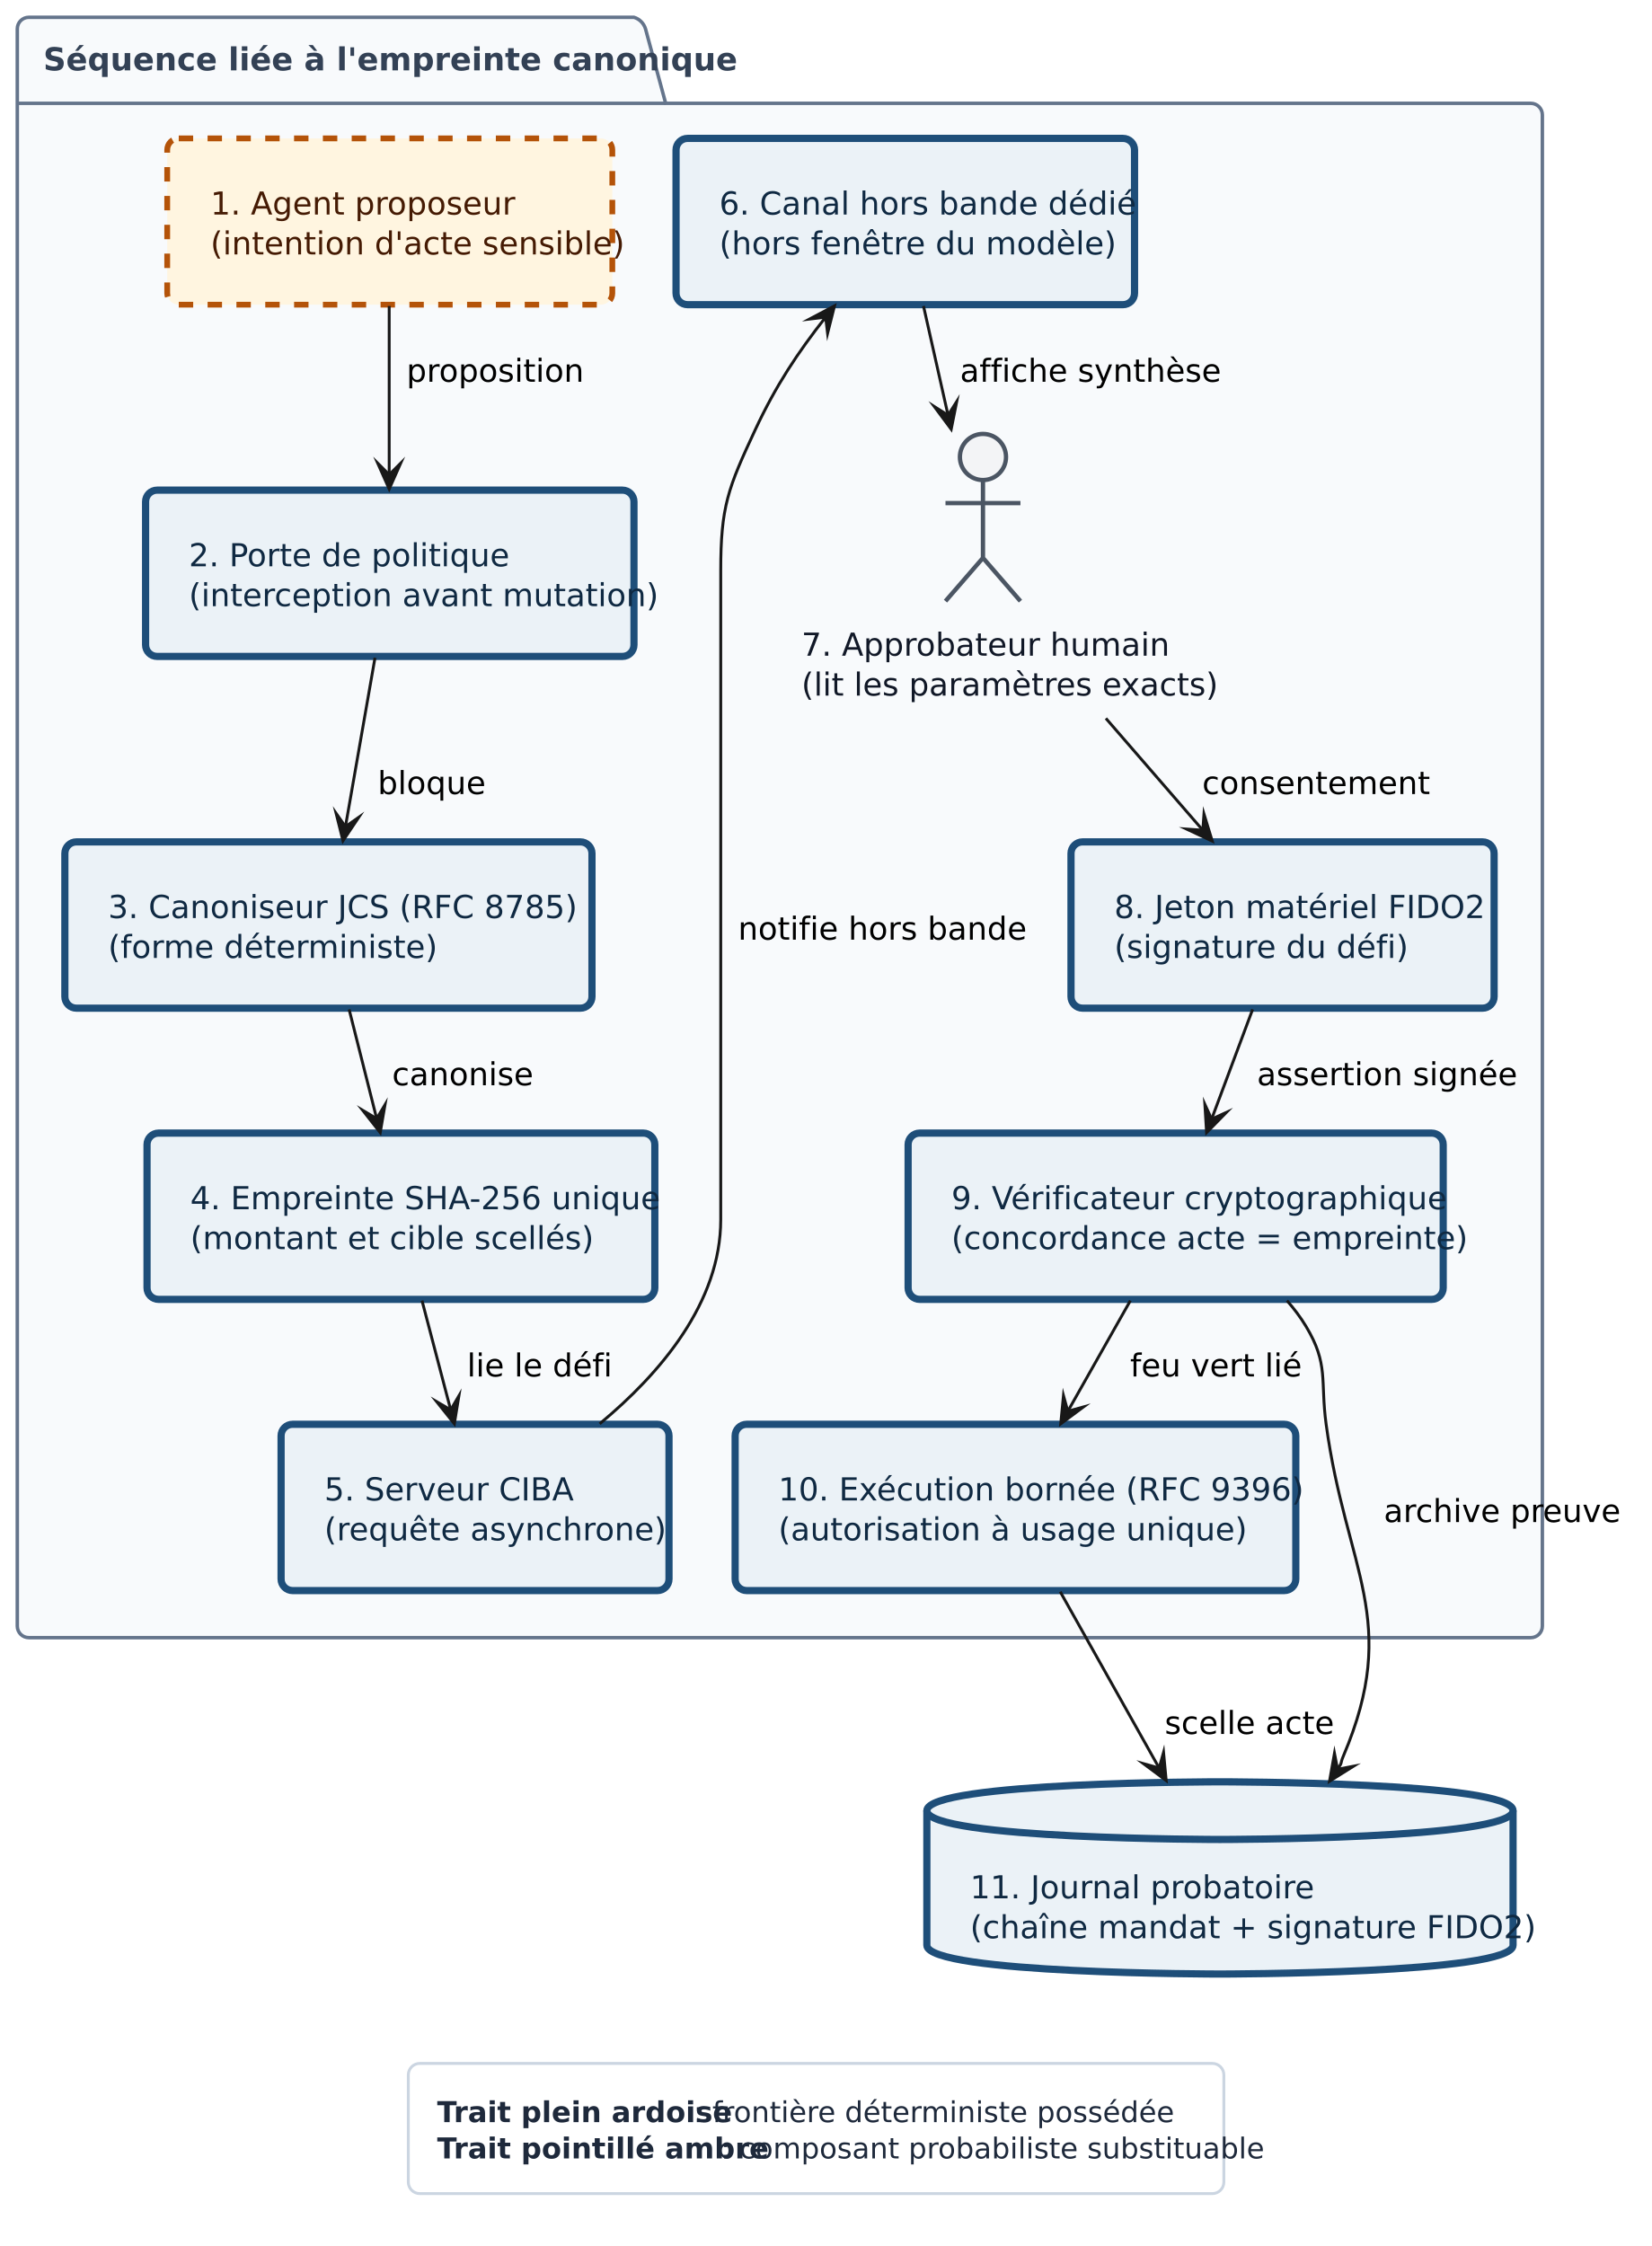
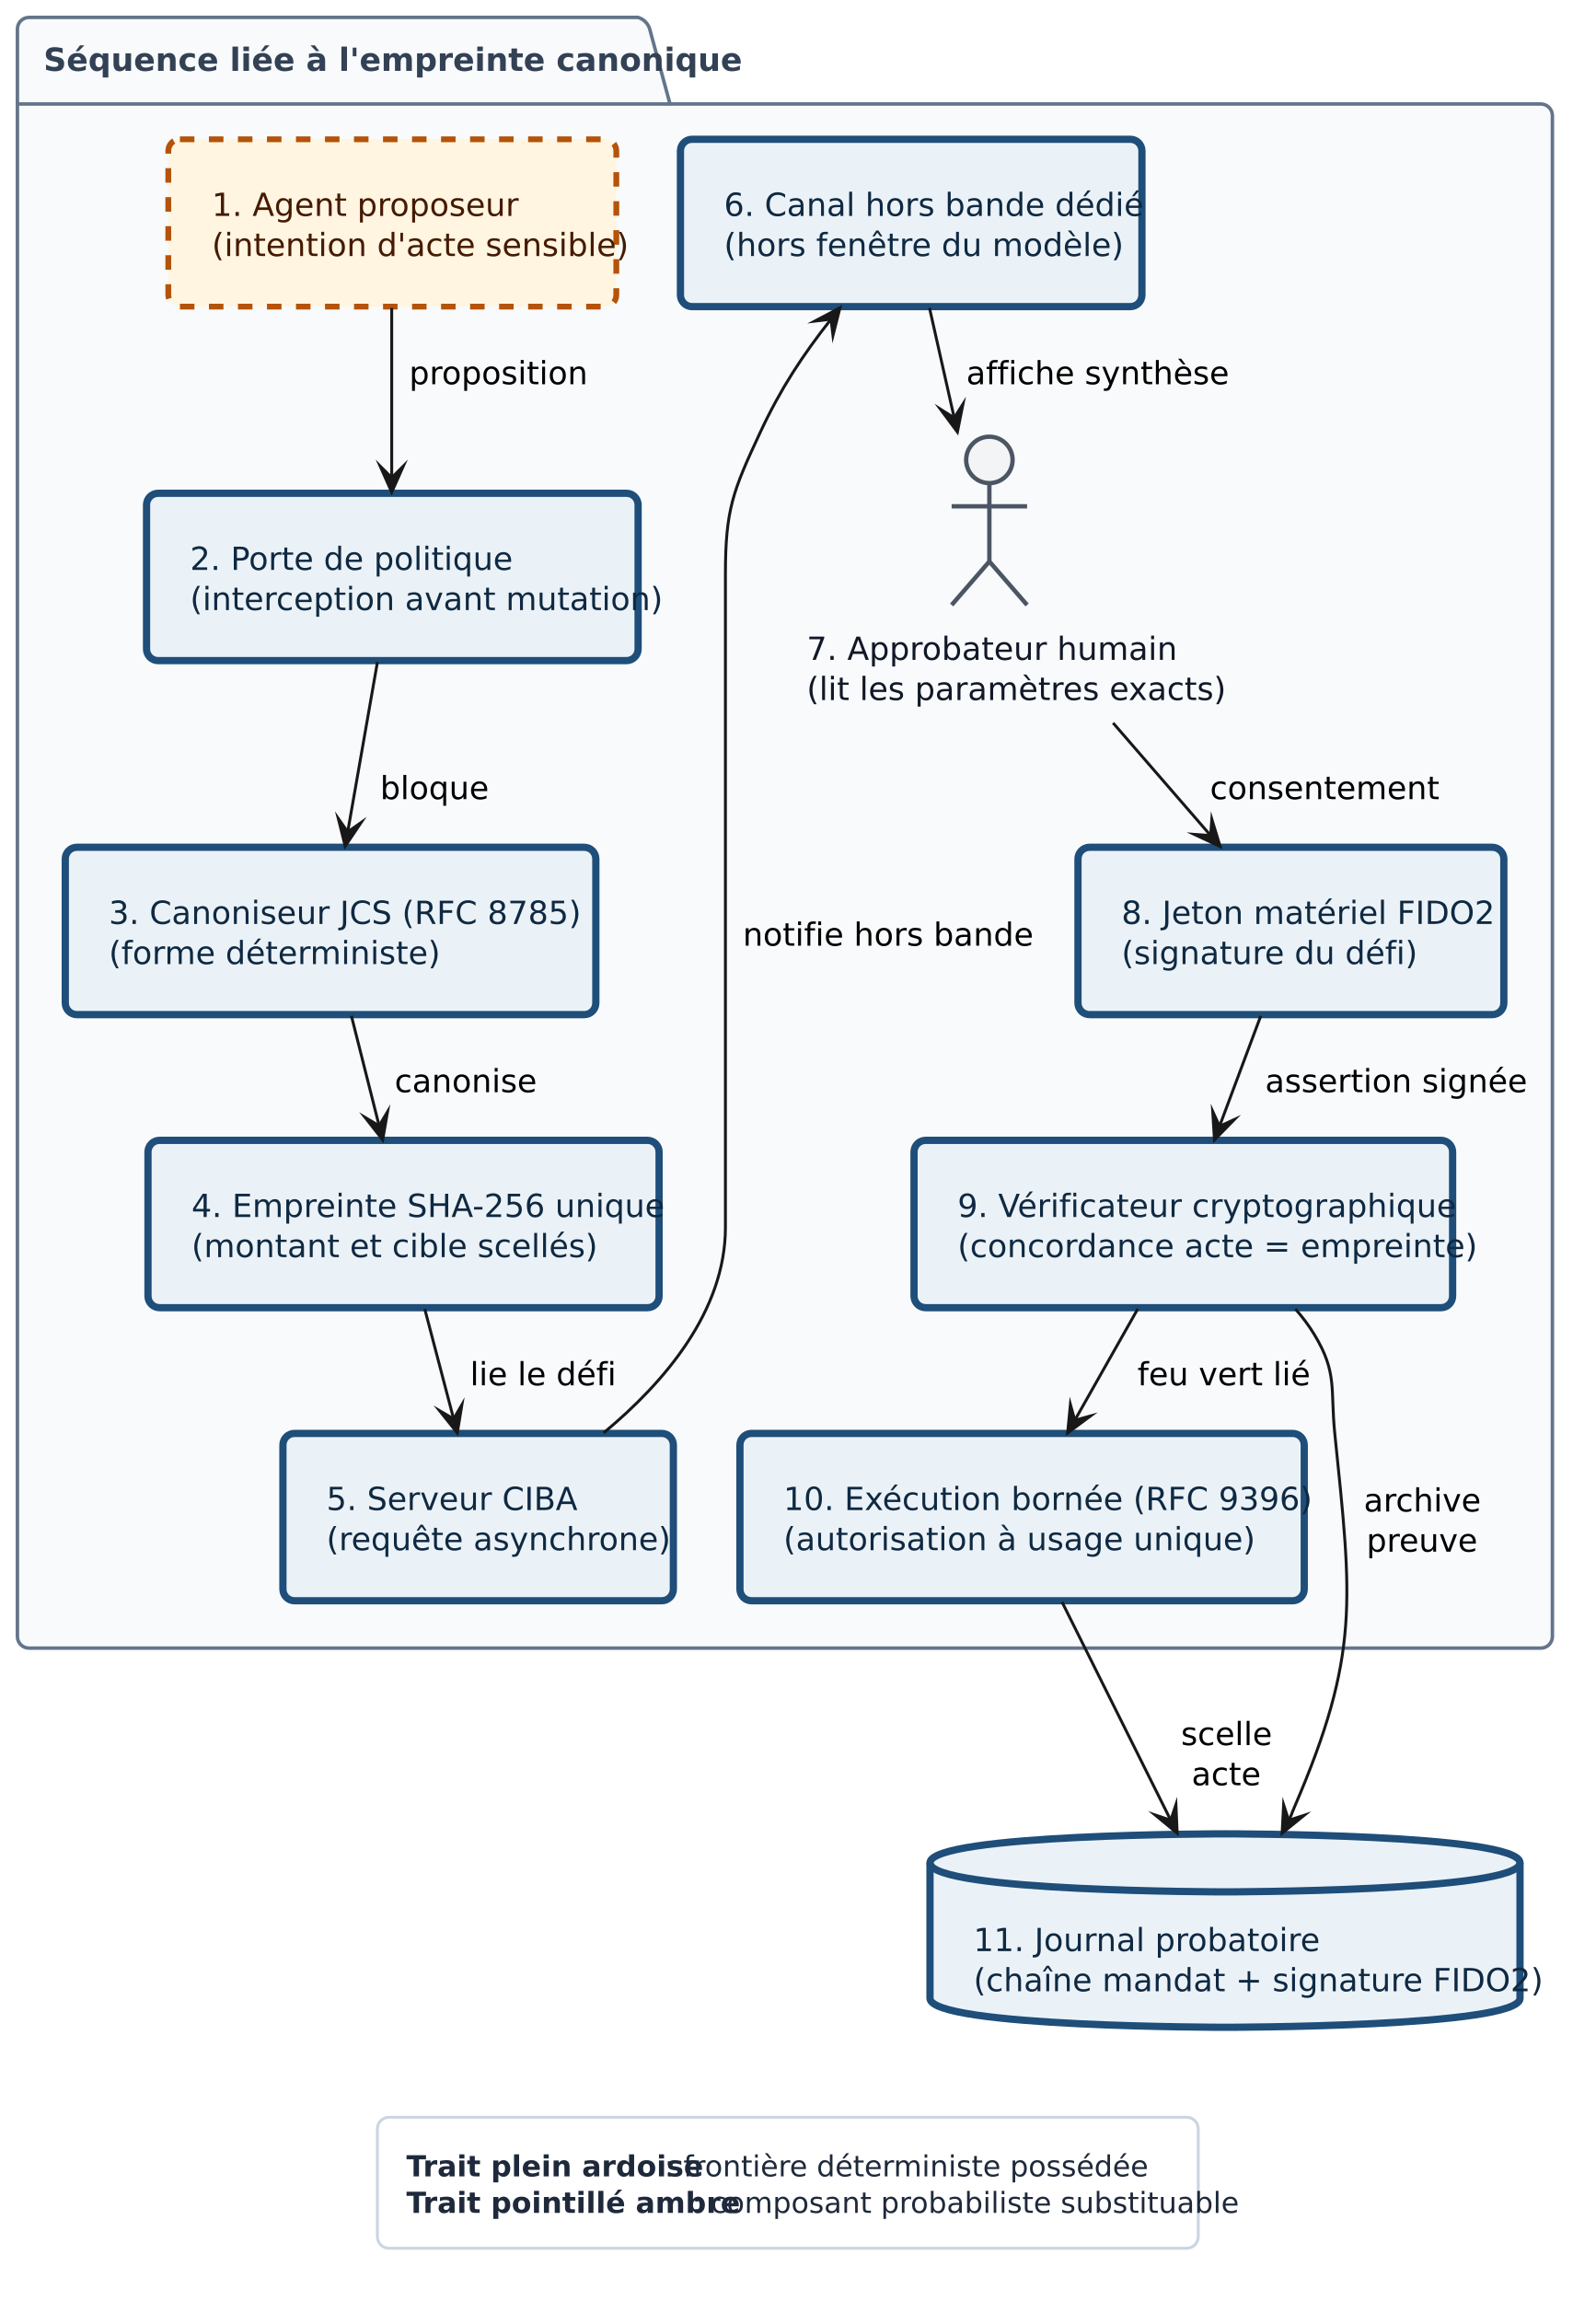
- <svg xmlns="http://www.w3.org/2000/svg" version="1.1" data-diagram-type="DESCRIPTION" style="width:573px;height:779px;background:#FFFFFF;" width="573px" height="779px" viewBox="0 0 573 779" zoomAndPan="magnify" preserveAspectRatio="none" contentStyleType="text/css">
+ <svg xmlns="http://www.w3.org/2000/svg" version="1.1" data-diagram-type="DESCRIPTION" style="width:550px;height:793px;background:#FFFFFF;" width="550px" height="793px" viewBox="0 0 550 793" zoomAndPan="magnify" preserveAspectRatio="none" contentStyleType="text/css">
  <defs />
  <g font-family="sans-serif" lengthAdjust="spacing">
    <g class="cluster" data-qualified-name="S.quence li.e . l.empreinte canonique" id="ent0001" data-source-line="47">
      <path d="M10,6 L219.905,6 A6,6 0 0 1 223.905,10 L230.905,35.836 L531,35.836 A4,4 0 0 1 535,39.836 L535,564 A4,4 0 0 1 531,568 L10,568 A4,4 0 0 1 6,564 L6,10 A4,4 0 0 1 10,6" style="stroke:#64748B;stroke-width:1.2;" fill="#F8FAFC" />
      <line x1="6" y1="35.836" x2="230.905" y2="35.836" style="stroke:#64748B;stroke-width:1.2;" />
      <text x="15" y="24.419" fill="#334155" font-size="11" textLength="201.905" font-weight="700" font-family="'DejaVu Sans'">Séquence liée à l'empreinte canonique</text>
    </g>
    <g class="entity" data-qualified-name="S.quence li.e . l.empreinte canonique.S1" id="ent0002" data-source-line="48">
      <rect x="58" y="48" width="154.395" height="57.672" fill="#FFF5E0" style="stroke:#B45309;stroke-width:2;stroke-dasharray:5,5;" rx="4" ry="4" />
      <text x="73" y="74.419" fill="#451A03" font-size="11" textLength="93.564" font-family="'DejaVu Sans'">1. Agent proposeur</text>
      <text x="73" y="88.255" fill="#451A03" font-size="11" textLength="124.395" font-family="'DejaVu Sans'">(intention d'acte sensible)</text>
    </g>
    <g class="entity" data-qualified-name="S.quence li.e . l.empreinte canonique.S2" id="ent0003" data-source-line="49">
      <rect x="50.5" y="170" width="169.407" height="57.672" fill="#EBF2F7" style="stroke:#1E4E79;stroke-width:2.5;" rx="4" ry="4" />
      <text x="65.5" y="196.419" fill="#0F2942" font-size="11" textLength="97.845" font-family="'DejaVu Sans'">2. Porte de politique</text>
      <text x="65.5" y="210.255" fill="#0F2942" font-size="11" textLength="139.407" font-family="'DejaVu Sans'">(interception avant mutation)</text>
    </g>
    <g class="entity" data-qualified-name="S.quence li.e . l.empreinte canonique.S3" id="ent0004" data-source-line="50">
      <rect x="22.5" y="292" width="182.84" height="57.672" fill="#EBF2F7" style="stroke:#1E4E79;stroke-width:2.5;" rx="4" ry="4" />
      <text x="37.5" y="318.419" fill="#0F2942" font-size="11" textLength="152.84" font-family="'DejaVu Sans'">3. Canoniseur JCS (RFC 8785)</text>
      <text x="37.5" y="332.255" fill="#0F2942" font-size="11" textLength="98.415" font-family="'DejaVu Sans'">(forme déterministe)</text>
    </g>
    <g class="entity" data-qualified-name="S.quence li.e . l.empreinte canonique.S4" id="ent0005" data-source-line="51">
      <rect x="51" y="393" width="176.142" height="57.672" fill="#EBF2F7" style="stroke:#1E4E79;stroke-width:2.5;" rx="4" ry="4" />
      <text x="66" y="419.419" fill="#0F2942" font-size="11" textLength="146.142" font-family="'DejaVu Sans'">4. Empreinte SHA-256 unique</text>
      <text x="66" y="433.255" fill="#0F2942" font-size="11" textLength="121.661" font-family="'DejaVu Sans'">(montant et cible scellés)</text>
    </g>
    <g class="entity" data-qualified-name="S.quence li.e . l.empreinte canonique.S5" id="ent0006" data-source-line="52">
      <rect x="97.5" y="494" width="134.559" height="57.672" fill="#EBF2F7" style="stroke:#1E4E79;stroke-width:2.5;" rx="4" ry="4" />
      <text x="112.5" y="520.419" fill="#0F2942" font-size="11" textLength="79.476" font-family="'DejaVu Sans'">5. Serveur CIBA</text>
      <text x="112.5" y="534.255" fill="#0F2942" font-size="11" textLength="104.559" font-family="'DejaVu Sans'">(requête asynchrone)</text>
    </g>
    <g class="entity" data-qualified-name="S.quence li.e . l.empreinte canonique.S6" id="ent0007" data-source-line="54">
      <rect x="234.5" y="48" width="159.041" height="57.672" fill="#EBF2F7" style="stroke:#1E4E79;stroke-width:2.5;" rx="4" ry="4" />
      <text x="249.5" y="74.419" fill="#0F2942" font-size="11" textLength="129.041" font-family="'DejaVu Sans'">6. Canal hors bande dédié</text>
      <text x="249.5" y="88.255" fill="#0F2942" font-size="11" textLength="120.452" font-family="'DejaVu Sans'">(hors fenêtre du modèle)</text>
    </g>
    <g class="entity" data-qualified-name="S.quence li.e . l.empreinte canonique.S7" id="ent0008" data-source-line="55">
      <ellipse cx="340.963" cy="158.5" rx="8" ry="8" fill="#F3F4F6" style="stroke:#4B5563;stroke-width:1.5;" />
      <path d="M340.963,166.5 L340.963,193.5 M327.963,174.5 L353.963,174.5 M340.963,193.5 L327.963,208.5 M340.963,193.5 L353.963,208.5" style="stroke:#4B5563;stroke-width:1.5;" fill="none" />
      <text x="278" y="227.419" fill="#111827" font-size="11" textLength="111.907" font-family="'DejaVu Sans'">7. Approbateur humain</text>
      <text x="278" y="241.255" fill="#111827" font-size="11" textLength="125.925" font-family="'DejaVu Sans'">(lit les paramètres exacts)</text>
    </g>
    <g class="entity" data-qualified-name="S.quence li.e . l.empreinte canonique.S8" id="ent0009" data-source-line="56">
      <rect x="371.5" y="292" width="146.768" height="57.672" fill="#EBF2F7" style="stroke:#1E4E79;stroke-width:2.5;" rx="4" ry="4" />
      <text x="386.5" y="318.419" fill="#0F2942" font-size="11" textLength="116.768" font-family="'DejaVu Sans'">8. Jeton matériel FIDO2</text>
      <text x="386.5" y="332.255" fill="#0F2942" font-size="11" textLength="88.661" font-family="'DejaVu Sans'">(signature du défi)</text>
    </g>
    <g class="entity" data-qualified-name="S.quence li.e . l.empreinte canonique.S9" id="ent0010" data-source-line="57">
      <rect x="315" y="393" width="185.611" height="57.672" fill="#EBF2F7" style="stroke:#1E4E79;stroke-width:2.5;" rx="4" ry="4" />
      <text x="330" y="419.419" fill="#0F2942" font-size="11" textLength="149.805" font-family="'DejaVu Sans'">9. Vérificateur cryptographique</text>
      <text x="330" y="433.255" fill="#0F2942" font-size="11" textLength="155.611" font-family="'DejaVu Sans'">(concordance acte = empreinte)</text>
    </g>
    <g class="entity" data-qualified-name="S.quence li.e . l.empreinte canonique.S10" id="ent0011" data-source-line="58">
      <rect x="255" y="494" width="194.479" height="57.672" fill="#EBF2F7" style="stroke:#1E4E79;stroke-width:2.5;" rx="4" ry="4" />
      <text x="270" y="520.419" fill="#0F2942" font-size="11" textLength="164.479" font-family="'DejaVu Sans'">10. Exécution bornée (RFC 9396)</text>
      <text x="270" y="534.255" fill="#0F2942" font-size="11" textLength="142.484" font-family="'DejaVu Sans'">(autorisation à usage unique)</text>
    </g>
    <g class="entity" data-qualified-name="S11" id="ent0012" data-source-line="61">
-       <path d="M321.5,628 C321.5,618 423.168,618 423.168,618 C423.168,618 524.836,618 524.836,628 L524.836,674.672 C524.836,684.672 423.168,684.672 423.168,684.672 C423.168,684.672 321.5,684.672 321.5,674.672 L321.5,628" style="stroke:#1E4E79;stroke-width:2.5;" fill="#EBF2F7" />
-       <path d="M321.5,628 C321.5,638 423.168,638 423.168,638 C423.168,638 524.836,638 524.836,628" style="stroke:#1E4E79;stroke-width:2.5;" fill="none" />
-       <text x="336.5" y="658.419" fill="#0F2942" font-size="11" textLength="107.014" font-family="'DejaVu Sans'">11. Journal probatoire</text>
-       <text x="336.5" y="672.255" fill="#0F2942" font-size="11" textLength="173.336" font-family="'DejaVu Sans'">(chaîne mandat + signature FIDO2)</text>
+       <path d="M320.5,642 C320.5,632 422.168,632 422.168,632 C422.168,632 523.836,632 523.836,642 L523.836,688.672 C523.836,698.672 422.168,698.672 422.168,698.672 C422.168,698.672 320.5,698.672 320.5,688.672 L320.5,642" style="stroke:#1E4E79;stroke-width:2.5;" fill="#EBF2F7" />
+       <path d="M320.5,642 C320.5,652 422.168,652 422.168,652 C422.168,652 523.836,652 523.836,642" style="stroke:#1E4E79;stroke-width:2.5;" fill="none" />
+       <text x="335.5" y="672.419" fill="#0F2942" font-size="11" textLength="107.014" font-family="'DejaVu Sans'">11. Journal probatoire</text>
+       <text x="335.5" y="686.255" fill="#0F2942" font-size="11" textLength="173.336" font-family="'DejaVu Sans'">(chaîne mandat + signature FIDO2)</text>
    </g>
    <g class="link" data-entity-1="ent0002" data-entity-2="ent0003" id="lnk13" data-source-line="63" data-link-type="dependency">
      <path d="M135,106.13 C135,125.25 135,145.46 135,164.63" style="stroke:#181818;stroke-width:1;" fill="none" id="S1-to-S2" />
      <polygon points="135,169.63,139,160.63,135,164.63,131,160.63,135,169.63" fill="#181818" style="stroke:#181818;stroke-width:1;stroke-linejoin:miter;stroke-miterlimit:10;" />
      <text x="141" y="132.419" fill="#000" font-size="11" textLength="53.813" font-family="'DejaVu Sans'">proposition</text>
    </g>
    <g class="link" data-entity-1="ent0003" data-entity-2="ent0004" id="lnk14" data-source-line="64" data-link-type="dependency">
      <path d="M130.08,228.13 C126.73,247.25 123.181,267.535 119.831,286.705" style="stroke:#181818;stroke-width:1;" fill="none" id="S2-to-S3" />
      <polygon points="118.97,291.63,124.46,283.453,119.831,286.705,116.579,282.076,118.97,291.63" fill="#181818" style="stroke:#181818;stroke-width:1;stroke-linejoin:miter;stroke-miterlimit:10;" />
      <text x="131" y="275.419" fill="#000" font-size="11" textLength="33.032" font-family="'DejaVu Sans'">bloque</text>
    </g>
    <g class="link" data-entity-1="ent0004" data-entity-2="ent0005" id="lnk15" data-source-line="65" data-link-type="dependency">
      <path d="M121.1,350.1 C124.48,363.48 127.273,374.593 130.663,387.983" style="stroke:#181818;stroke-width:1;" fill="none" id="S3-to-S4" />
      <polygon points="131.89,392.83,133.559,383.124,130.663,387.983,125.803,385.087,131.89,392.83" fill="#181818" style="stroke:#181818;stroke-width:1;stroke-linejoin:miter;stroke-miterlimit:10;" />
      <text x="136" y="376.419" fill="#000" font-size="11" textLength="44.032" font-family="'DejaVu Sans'">canonise</text>
    </g>
    <g class="link" data-entity-1="ent0005" data-entity-2="ent0006" id="lnk16" data-source-line="66" data-link-type="dependency">
      <path d="M146.38,451.1 C149.89,464.48 152.822,475.603 156.332,488.993" style="stroke:#181818;stroke-width:1;" fill="none" id="S4-to-S5" />
      <polygon points="157.6,493.83,159.187,484.11,156.332,488.993,151.449,486.138,157.6,493.83" fill="#181818" style="stroke:#181818;stroke-width:1;stroke-linejoin:miter;stroke-miterlimit:10;" />
      <text x="162" y="477.419" fill="#000" font-size="11" textLength="43.415" font-family="'DejaVu Sans'">lie le défi</text>
    </g>
    <g class="link" data-entity-1="ent0007" data-entity-2="ent0006" id="lnk17" data-source-line="67" data-link-type="dependency">
      <path d="M286.391,110.002 C276.611,122.452 269.1,133.77 262,149 C252.53,169.32 250,175.58 250,198 C250,198 250,198 250,423 C250,451.77 229.08,476.36 208,493.84" style="stroke:#181818;stroke-width:1;" fill="none" id="S6-backto-S5" />
      <polygon points="289.48,106.07,280.775,110.677,286.391,110.002,287.066,115.618,289.48,106.07" fill="#181818" style="stroke:#181818;stroke-width:1;stroke-linejoin:miter;stroke-miterlimit:10;" />
      <text x="256" y="325.919" fill="#000" font-size="11" textLength="87.452" font-family="'DejaVu Sans'">notifie hors bande</text>
    </g>
    <g class="link" data-entity-1="ent0007" data-entity-2="ent0008" id="lnk18" data-source-line="69" data-link-type="dependency">
      <path d="M320.33,106.13 C323.2,118.88 325.571,129.452 328.851,144.012" style="stroke:#181818;stroke-width:1;" fill="none" id="S6-to-S7" />
      <polygon points="329.95,148.89,331.874,139.231,328.851,144.012,324.07,140.989,329.95,148.89" fill="#181818" style="stroke:#181818;stroke-width:1;stroke-linejoin:miter;stroke-miterlimit:10;" />
      <text x="333" y="132.419" fill="#000" font-size="11" textLength="79.492" font-family="'DejaVu Sans'">affiche synthèse</text>
    </g>
    <g class="link" data-entity-1="ent0008" data-entity-2="ent0009" id="lnk19" data-source-line="70" data-link-type="dependency">
      <path d="M383.6,249.15 C396.17,263.65 406.215,275.252 417.225,287.952" style="stroke:#181818;stroke-width:1;" fill="none" id="S7-to-S8" />
      <polygon points="420.5,291.73,417.627,282.31,417.225,287.952,411.582,287.55,420.5,291.73" fill="#181818" style="stroke:#181818;stroke-width:1;stroke-linejoin:miter;stroke-miterlimit:10;" />
      <text x="417" y="275.419" fill="#000" font-size="11" textLength="69.099" font-family="'DejaVu Sans'">consentement</text>
    </g>
    <g class="link" data-entity-1="ent0009" data-entity-2="ent0010" id="lnk20" data-source-line="71" data-link-type="dependency">
      <path d="M434.5,350.1 C429.5,363.48 425.279,374.756 420.279,388.146" style="stroke:#181818;stroke-width:1;" fill="none" id="S8-to-S9" />
      <polygon points="418.53,392.83,425.426,385.798,420.279,388.146,417.931,382.999,418.53,392.83" fill="#181818" style="stroke:#181818;stroke-width:1;stroke-linejoin:miter;stroke-miterlimit:10;" />
      <text x="436" y="376.419" fill="#000" font-size="11" textLength="80.104" font-family="'DejaVu Sans'">assertion signée</text>
    </g>
    <g class="link" data-entity-1="ent0010" data-entity-2="ent0011" id="lnk21" data-source-line="72" data-link-type="dependency">
      <path d="M392.1,451.1 C384.54,464.48 377.971,476.087 370.401,489.477" style="stroke:#181818;stroke-width:1;" fill="none" id="S9-to-S10" />
      <polygon points="367.94,493.83,375.851,487.964,370.401,489.477,368.887,484.027,367.94,493.83" fill="#181818" style="stroke:#181818;stroke-width:1;stroke-linejoin:miter;stroke-miterlimit:10;" />
      <text x="392" y="477.419" fill="#000" font-size="11" textLength="50.746" font-family="'DejaVu Sans'">feu vert lié</text>
    </g>
    <g class="link" data-entity-1="ent0010" data-entity-2="ent0012" id="lnk22" data-source-line="73" data-link-type="dependency">
-       <path d="M446.41,451.1 C448.88,453.91 451.12,456.88 453,460 C460.97,473.21 457.93,478.71 460,494 C466.88,544.72 486,561.89 466,609 C464.7,612.06 465.857,610.856 463.967,613.656" style="stroke:#181818;stroke-width:1;" fill="none" id="S9-to-S11" />
-       <polygon points="461.17,617.8,469.521,612.578,463.967,613.656,462.89,608.102,461.17,617.8" fill="#181818" style="stroke:#181818;stroke-width:1;stroke-linejoin:miter;stroke-miterlimit:10;" />
-       <text x="480" y="527.919" fill="#000" font-size="11" textLength="72.15" font-family="'DejaVu Sans'">archive preuve</text>
+       <path d="M446.41,451.1 C448.88,453.91 451.12,456.88 453,460 C460.97,473.21 458.44,478.65 460,494 C465.84,551.37 468.82,570.04 446,623 C444.75,625.9 445.606,624.403 444.116,627.333" style="stroke:#181818;stroke-width:1;" fill="none" id="S9-to-S11" />
+       <polygon points="441.85,631.79,449.495,625.581,444.116,627.333,442.364,621.955,441.85,631.79" fill="#181818" style="stroke:#181818;stroke-width:1;stroke-linejoin:miter;stroke-miterlimit:10;" />
+       <text x="470" y="520.919" fill="#000" font-size="11" textLength="35.46" font-family="'DejaVu Sans'">archive</text>
+       <text x="470.913" y="534.755" fill="#000" font-size="11" textLength="33.634" font-family="'DejaVu Sans'">preuve</text>
    </g>
    <g class="link" data-entity-1="ent0011" data-entity-2="ent0012" id="lnk23" data-source-line="74" data-link-type="dependency">
-       <path d="M367.76,552.07 C378.62,571.44 390.663,592.89 402.073,613.22" style="stroke:#181818;stroke-width:1;" fill="none" id="S10-to-S11" />
-       <polygon points="404.52,617.58,403.603,607.774,402.073,613.22,396.627,611.689,404.52,617.58" fill="#181818" style="stroke:#181818;stroke-width:1;stroke-linejoin:miter;stroke-miterlimit:10;" />
-       <text x="404" y="601.419" fill="#000" font-size="11" textLength="51.971" font-family="'DejaVu Sans'">scelle acte</text>
+       <path d="M366,552.09 C377.45,575.08 391.431,603.134 403.461,627.294" style="stroke:#181818;stroke-width:1;" fill="none" id="S10-to-S11" />
+       <polygon points="405.69,631.77,405.259,621.931,403.461,627.294,398.098,625.496,405.69,631.77" fill="#181818" style="stroke:#181818;stroke-width:1;stroke-linejoin:miter;stroke-miterlimit:10;" />
+       <text x="407" y="601.419" fill="#000" font-size="11" textLength="28.123" font-family="'DejaVu Sans'">scelle</text>
+       <text x="410.666" y="615.255" fill="#000" font-size="11" textLength="20.792" font-family="'DejaVu Sans'">acte</text>
    </g>
    <g class="legend" data-source-line="82">
-       <rect x="141.63" y="715.672" width="282.891" height="45.156" fill="none" style="stroke:#CBD5E1;stroke-width:1;" rx="4" ry="4" />
-       <text x="151.63" y="736.053" fill="#1E293B" font-size="10" textLength="86.133" font-weight="700" font-family="'DejaVu Sans'">Trait plein ardoise</text>
-       <text x="240.541" y="736.053" fill="#1E293B" font-size="10" textLength="145.635" font-family="'DejaVu Sans'">: frontière déterministe possédée</text>
-       <text x="151.63" y="748.631" fill="#1E293B" font-size="10" textLength="95.571" font-weight="700" font-family="'DejaVu Sans'">Trait pointillé ambre</text>
-       <text x="249.979" y="748.631" fill="#1E293B" font-size="10" textLength="164.541" font-family="'DejaVu Sans'">: composant probabiliste substituable</text>
+       <rect x="130.055" y="729.672" width="282.891" height="45.156" fill="none" style="stroke:#CBD5E1;stroke-width:1;" rx="4" ry="4" />
+       <text x="140.055" y="750.053" fill="#1E293B" font-size="10" textLength="86.133" font-weight="700" font-family="'DejaVu Sans'">Trait plein ardoise</text>
+       <text x="228.966" y="750.053" fill="#1E293B" font-size="10" textLength="145.635" font-family="'DejaVu Sans'">: frontière déterministe possédée</text>
+       <text x="140.055" y="762.631" fill="#1E293B" font-size="10" textLength="95.571" font-weight="700" font-family="'DejaVu Sans'">Trait pointillé ambre</text>
+       <text x="238.404" y="762.631" fill="#1E293B" font-size="10" textLength="164.541" font-family="'DejaVu Sans'">: composant probabiliste substituable</text>
    </g>
  </g>
</svg>
